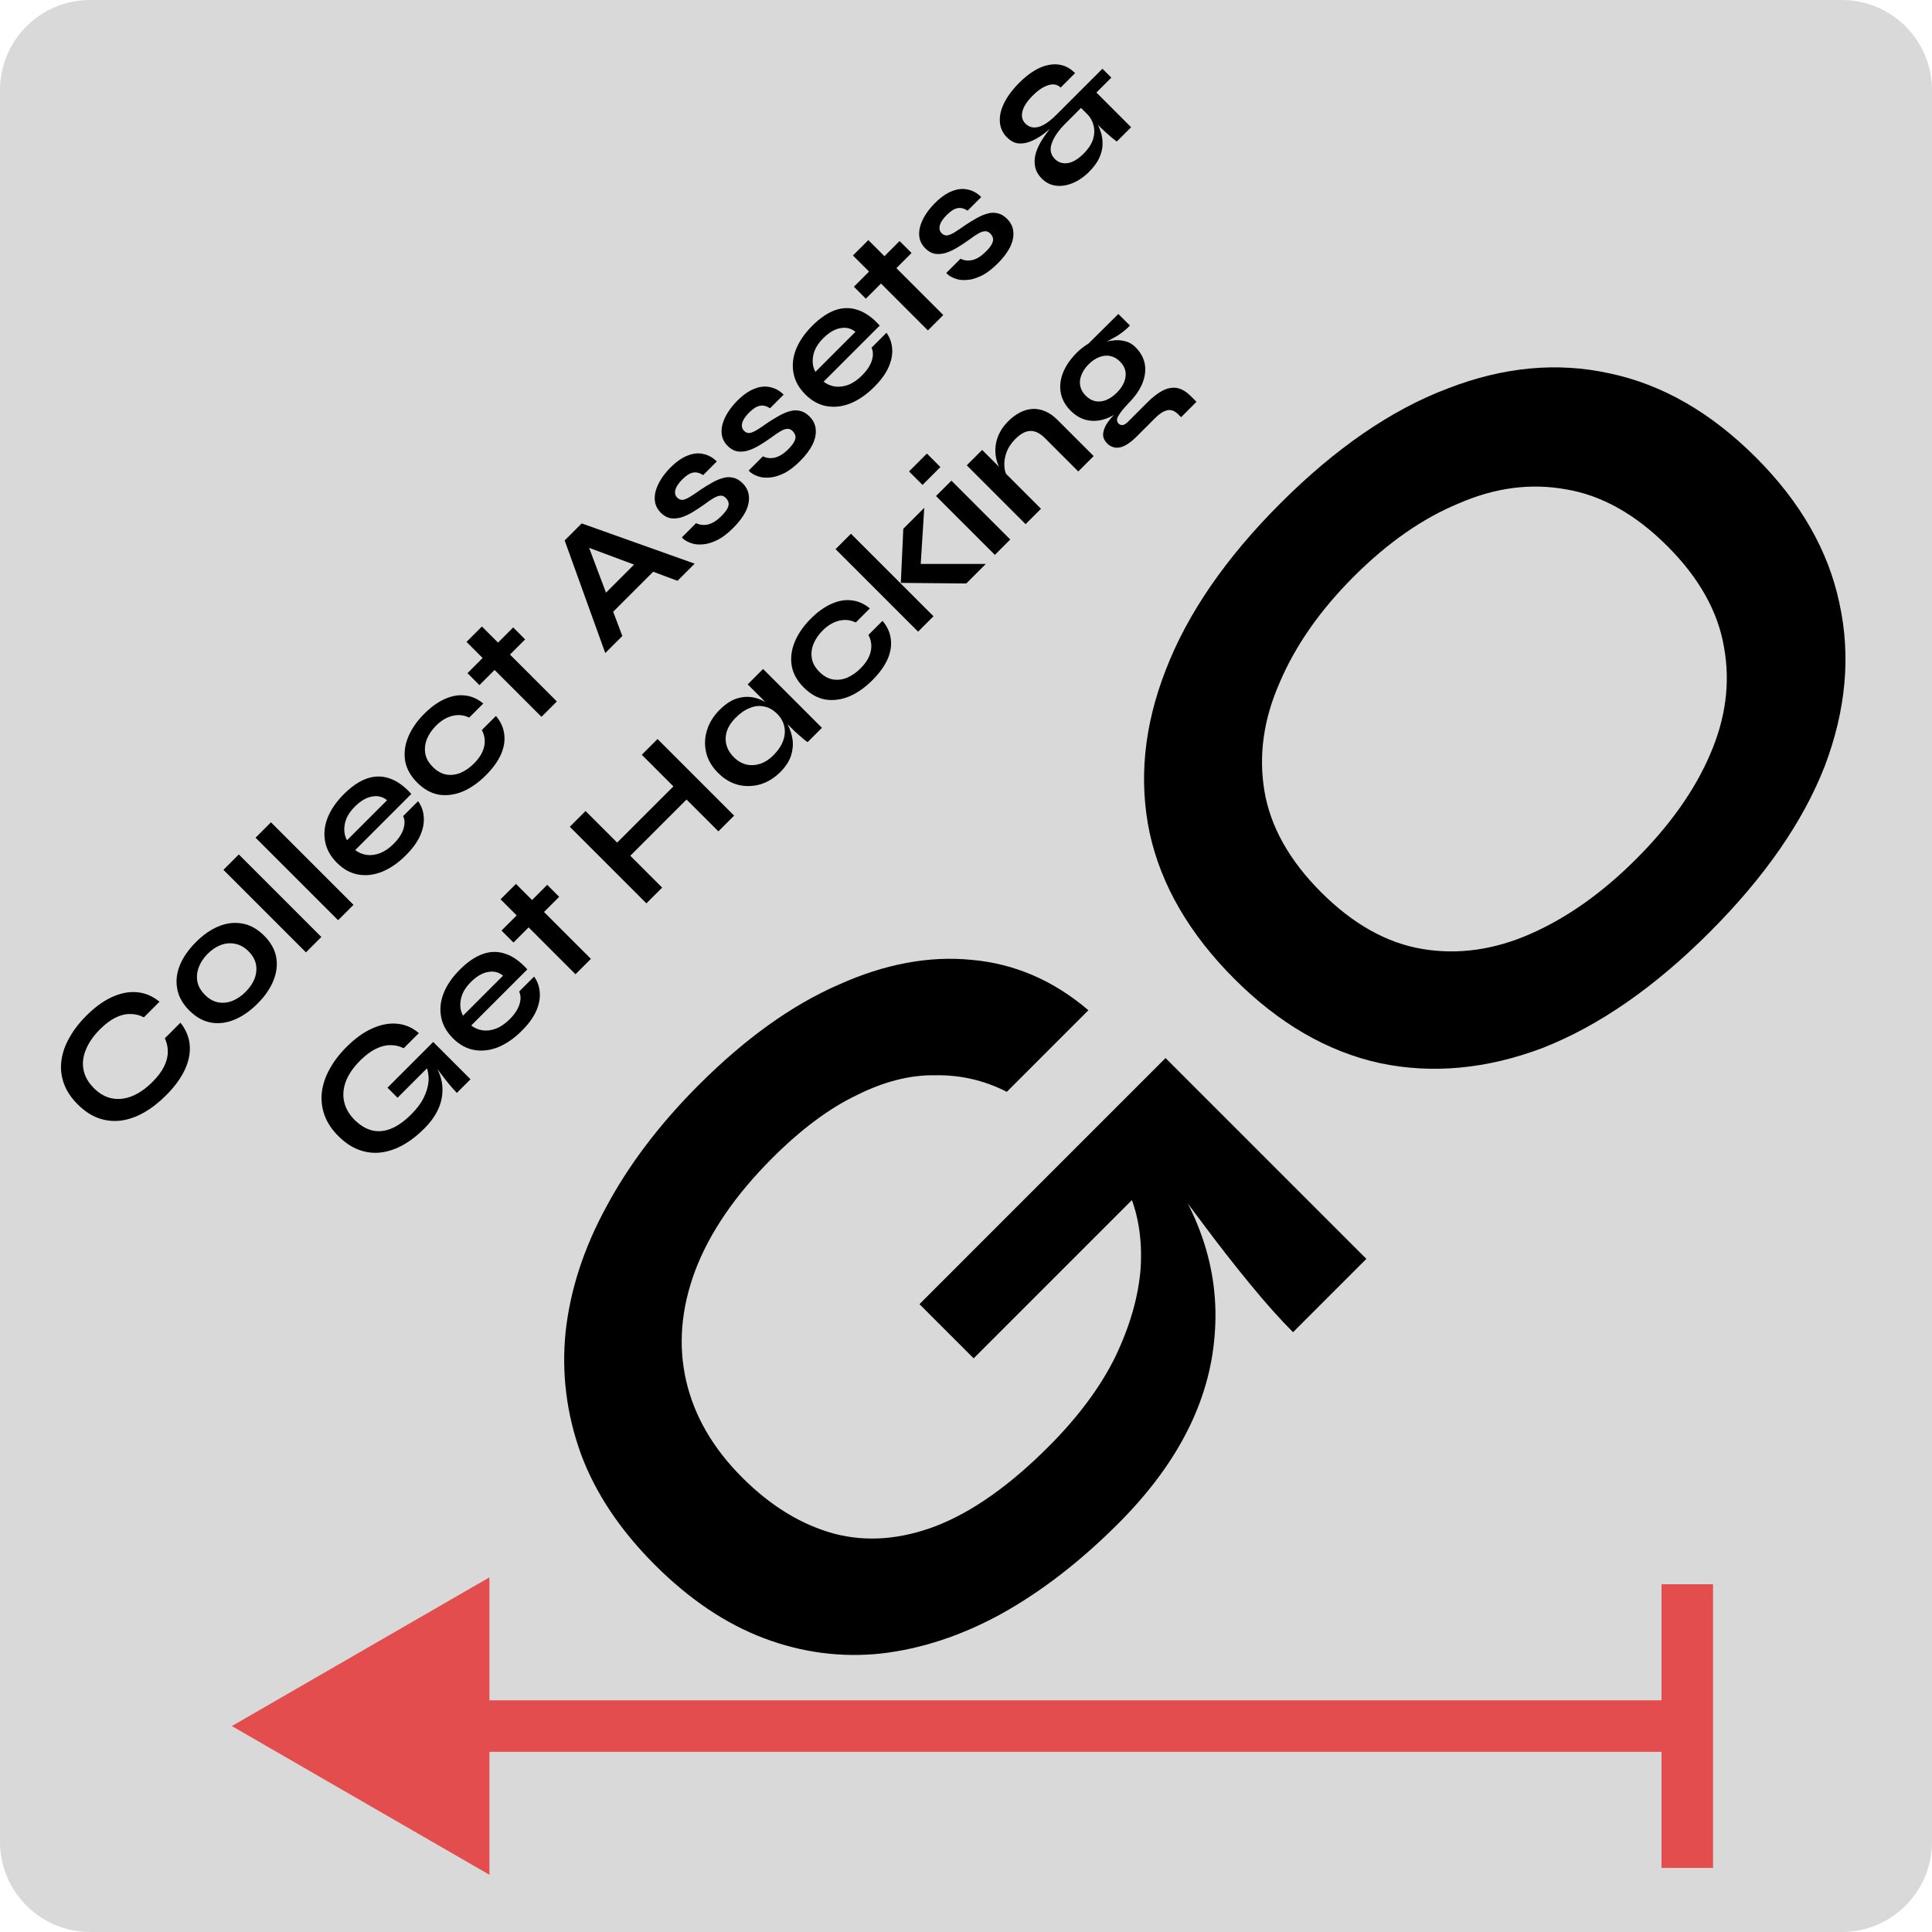
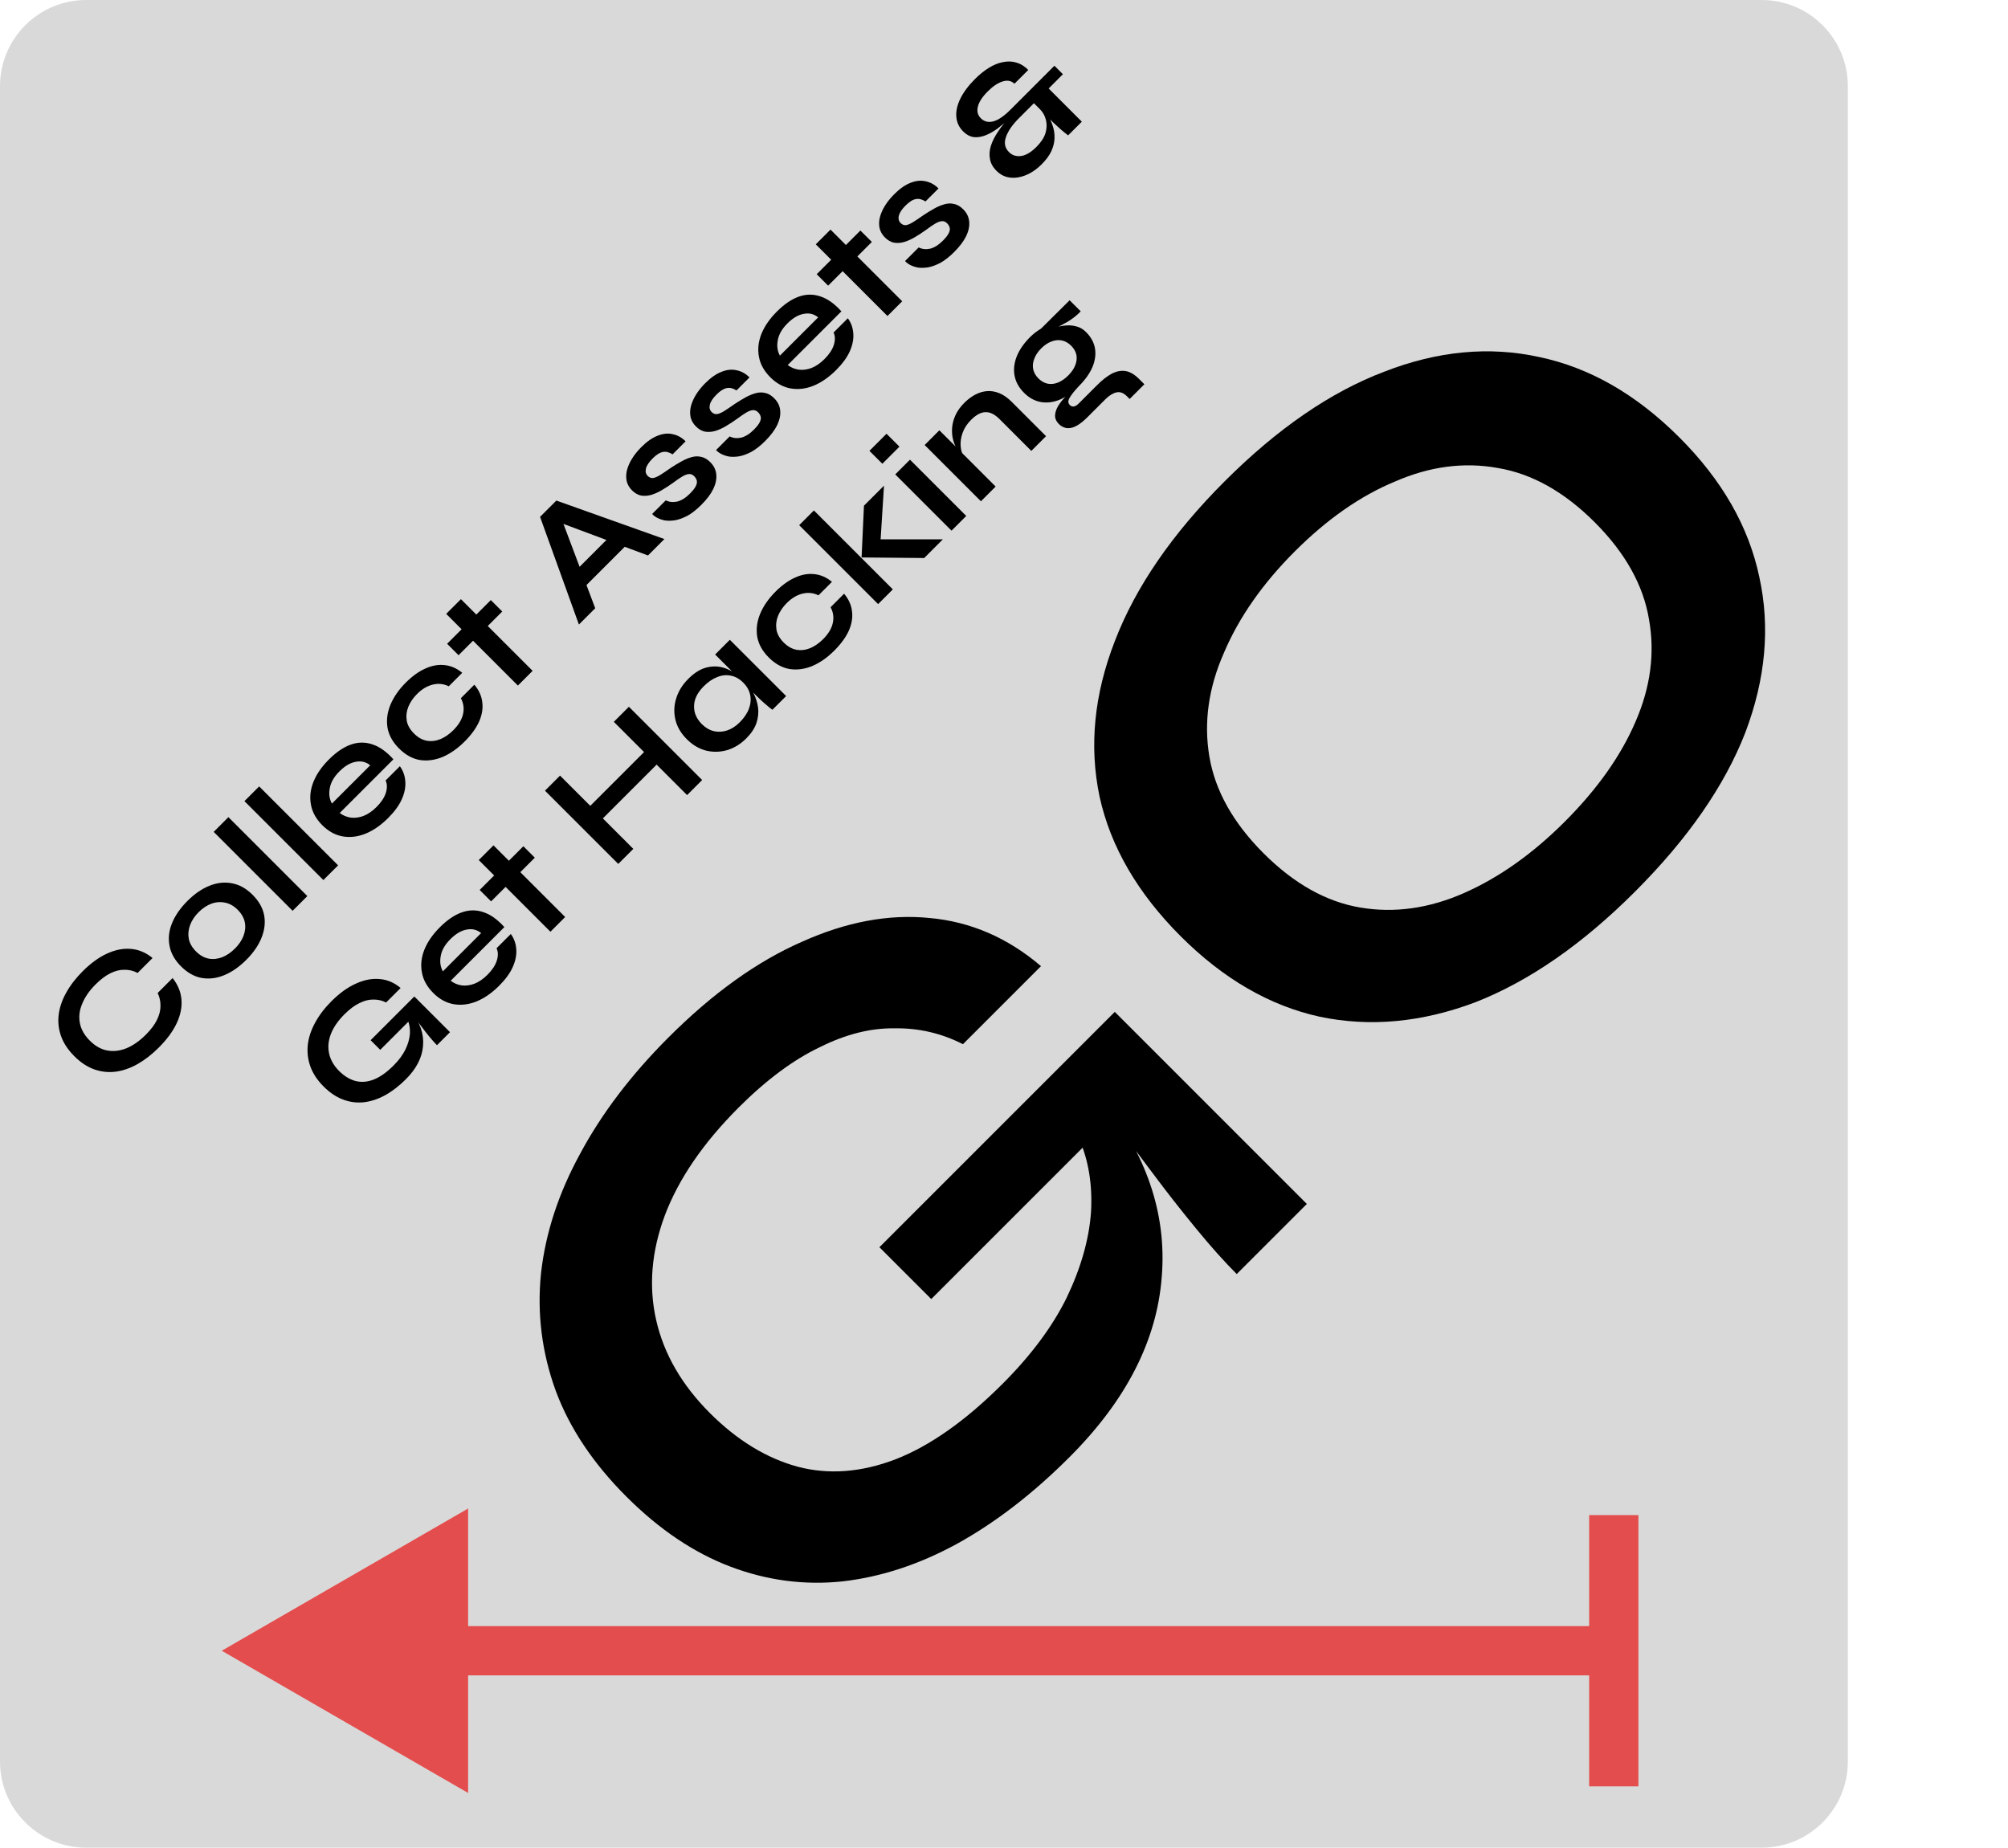
- <svg xmlns="http://www.w3.org/2000/svg" width="150" height="150" viewBox="0 0 150 150" fill="none">
+ <svg xmlns="http://www.w3.org/2000/svg" width="163" height="150" viewBox="0 0 163 150" fill="none">
  <rect width="150" height="150" rx="7" fill="#D9D9D9" />
  <path d="M14.011 79.4C14.434 79.933 14.673 80.509 14.729 81.128C14.784 81.747 14.658 82.388 14.352 83.049C14.045 83.711 13.558 84.376 12.89 85.044C12.332 85.602 11.756 86.049 11.162 86.386C10.574 86.717 9.982 86.923 9.388 87.002C8.799 87.076 8.223 87.014 7.66 86.818C7.09 86.616 6.547 86.258 6.033 85.743C5.518 85.228 5.159 84.686 4.957 84.116C4.755 83.546 4.69 82.967 4.764 82.379C4.838 81.778 5.04 81.183 5.371 80.595C5.702 79.995 6.146 79.415 6.704 78.858C7.372 78.19 8.04 77.706 8.708 77.405C9.382 77.099 10.031 76.976 10.656 77.038C11.275 77.093 11.851 77.338 12.384 77.773L11.171 78.987C10.834 78.809 10.479 78.723 10.105 78.729C9.731 78.723 9.348 78.818 8.956 79.014C8.564 79.21 8.165 79.51 7.761 79.915C7.258 80.417 6.897 80.938 6.676 81.478C6.449 82.011 6.385 82.535 6.483 83.049C6.575 83.558 6.845 84.036 7.292 84.484C7.733 84.925 8.208 85.191 8.717 85.283C9.225 85.375 9.749 85.311 10.289 85.09C10.822 84.864 11.34 84.499 11.842 83.996C12.247 83.592 12.544 83.197 12.734 82.811C12.93 82.418 13.028 82.038 13.028 81.671C13.034 81.297 12.957 80.945 12.798 80.614L14.011 79.4ZM19.994 77.922C19.418 78.498 18.817 78.915 18.192 79.172C17.573 79.424 16.966 79.497 16.372 79.393C15.771 79.283 15.214 78.97 14.699 78.456C14.184 77.941 13.871 77.383 13.761 76.782C13.645 76.176 13.712 75.563 13.963 74.944C14.221 74.319 14.637 73.718 15.214 73.142C15.79 72.566 16.384 72.156 16.997 71.91C17.616 71.659 18.229 71.592 18.835 71.708C19.436 71.819 19.994 72.131 20.508 72.646C21.023 73.161 21.336 73.718 21.446 74.319C21.55 74.913 21.477 75.52 21.225 76.139C20.98 76.752 20.57 77.346 19.994 77.922ZM19.074 77.003C19.393 76.684 19.623 76.344 19.764 75.983C19.905 75.609 19.942 75.241 19.874 74.88C19.801 74.512 19.608 74.172 19.295 73.859C18.983 73.547 18.642 73.354 18.275 73.28C17.901 73.201 17.53 73.228 17.162 73.363C16.795 73.498 16.448 73.728 16.124 74.052C15.805 74.371 15.575 74.717 15.434 75.091C15.293 75.465 15.257 75.839 15.324 76.213C15.397 76.58 15.594 76.923 15.912 77.242C16.225 77.555 16.565 77.748 16.933 77.821C17.294 77.889 17.662 77.852 18.036 77.711C18.403 77.564 18.75 77.328 19.074 77.003ZM17.347 67.534L18.542 66.339L24.949 72.746L23.754 73.941L17.347 67.534ZM19.843 65.038L21.038 63.843L27.445 70.251L26.25 71.445L19.843 65.038ZM31.301 63.361L32.459 62.203C32.723 62.564 32.87 62.975 32.9 63.434C32.937 63.888 32.845 64.366 32.625 64.868C32.404 65.371 32.033 65.883 31.512 66.404C30.93 66.986 30.323 67.409 29.692 67.672C29.055 67.93 28.433 68.006 27.826 67.902C27.22 67.798 26.665 67.494 26.162 66.992C25.66 66.489 25.353 65.938 25.243 65.337C25.127 64.731 25.191 64.115 25.436 63.49C25.687 62.858 26.107 62.249 26.695 61.66C27.296 61.06 27.89 60.655 28.479 60.447C29.067 60.239 29.649 60.233 30.225 60.429C30.802 60.612 31.371 61.017 31.935 61.642L27.578 65.999C27.841 66.201 28.139 66.327 28.47 66.376C28.807 66.419 29.153 66.373 29.508 66.238C29.87 66.097 30.222 65.855 30.566 65.512C30.945 65.132 31.197 64.752 31.319 64.372C31.442 63.98 31.436 63.643 31.301 63.361ZM27.55 62.626C27.109 63.067 26.849 63.523 26.769 63.995C26.683 64.461 26.741 64.875 26.944 65.236L30.051 62.129C29.714 61.853 29.325 61.758 28.883 61.844C28.442 61.918 27.998 62.178 27.55 62.626ZM38.505 55.587C38.873 56.016 39.087 56.487 39.149 57.002C39.216 57.511 39.13 58.038 38.891 58.583C38.646 59.123 38.254 59.662 37.715 60.201C37.151 60.765 36.556 61.182 35.931 61.451C35.306 61.709 34.691 61.791 34.084 61.7C33.477 61.595 32.913 61.283 32.392 60.762C31.872 60.241 31.559 59.677 31.455 59.071C31.357 58.458 31.436 57.839 31.694 57.214C31.957 56.583 32.371 55.985 32.935 55.421C33.474 54.882 34.013 54.496 34.553 54.263C35.086 54.024 35.604 53.935 36.106 53.996C36.615 54.051 37.087 54.26 37.522 54.621L36.428 55.715C36.017 55.513 35.585 55.467 35.132 55.577C34.678 55.688 34.252 55.942 33.854 56.34C33.535 56.659 33.299 57.005 33.146 57.379C32.999 57.747 32.956 58.121 33.017 58.501C33.079 58.868 33.275 59.218 33.606 59.548C33.931 59.873 34.28 60.069 34.654 60.137C35.021 60.198 35.392 60.152 35.766 59.999C36.134 59.84 36.477 59.601 36.795 59.282C37.224 58.853 37.488 58.418 37.586 57.977C37.69 57.529 37.632 57.097 37.411 56.681L38.505 55.587ZM36.295 52.263L39.843 48.715L40.772 49.643L37.223 53.192L36.295 52.263ZM36.221 49.836L37.416 48.641L43.235 54.46L42.04 55.655L36.221 49.836ZM47.177 47.926L46.157 46.906L50.091 42.971L51.111 43.992L47.177 47.926ZM46.993 50.702L43.84 41.96L45.164 40.637L53.933 43.762L52.6 45.095L44.796 42.181L45.384 41.593L48.317 49.379L46.993 50.702ZM52.941 41.721L54.044 40.618C54.32 40.759 54.63 40.792 54.973 40.719C55.316 40.633 55.659 40.418 56.002 40.075C56.235 39.842 56.394 39.64 56.48 39.469C56.566 39.297 56.594 39.147 56.563 39.018C56.526 38.883 56.456 38.764 56.352 38.66C56.223 38.531 56.085 38.473 55.938 38.485C55.785 38.491 55.604 38.555 55.395 38.678C55.187 38.801 54.936 38.972 54.642 39.193C54.342 39.407 54.041 39.603 53.741 39.781C53.441 39.959 53.15 40.091 52.868 40.176C52.58 40.256 52.304 40.274 52.04 40.231C51.777 40.176 51.532 40.035 51.305 39.809C51.084 39.588 50.94 39.34 50.873 39.064C50.812 38.782 50.818 38.488 50.891 38.182C50.971 37.869 51.109 37.553 51.305 37.235C51.507 36.91 51.758 36.597 52.059 36.297C52.512 35.844 52.956 35.534 53.392 35.369C53.821 35.197 54.228 35.157 54.614 35.249C55 35.329 55.346 35.522 55.653 35.828L54.596 36.886C54.32 36.708 54.06 36.643 53.814 36.692C53.563 36.735 53.284 36.91 52.978 37.216C52.678 37.517 52.497 37.789 52.436 38.035C52.374 38.28 52.423 38.482 52.583 38.641C52.711 38.77 52.858 38.825 53.024 38.807C53.189 38.776 53.385 38.69 53.612 38.549C53.845 38.402 54.127 38.212 54.458 37.979C54.746 37.789 55.028 37.618 55.304 37.465C55.586 37.305 55.861 37.189 56.131 37.115C56.394 37.036 56.655 37.026 56.912 37.088C57.17 37.137 57.418 37.281 57.657 37.52C57.951 37.814 58.113 38.148 58.144 38.522C58.181 38.889 58.098 39.285 57.896 39.708C57.688 40.124 57.366 40.55 56.931 40.985C56.545 41.371 56.171 41.666 55.809 41.868C55.448 42.058 55.111 42.18 54.798 42.236C54.479 42.285 54.194 42.288 53.943 42.245C53.692 42.19 53.48 42.113 53.309 42.015C53.137 41.917 53.015 41.819 52.941 41.721ZM58.13 36.532L59.233 35.429C59.509 35.57 59.818 35.604 60.161 35.53C60.505 35.444 60.848 35.23 61.191 34.887C61.424 34.654 61.583 34.452 61.669 34.28C61.755 34.108 61.782 33.958 61.752 33.83C61.715 33.695 61.644 33.575 61.54 33.471C61.411 33.342 61.274 33.284 61.127 33.296C60.973 33.302 60.792 33.367 60.584 33.489C60.376 33.612 60.125 33.783 59.83 34.004C59.53 34.219 59.23 34.415 58.93 34.592C58.629 34.77 58.338 34.902 58.056 34.988C57.768 35.067 57.492 35.086 57.229 35.043C56.965 34.988 56.72 34.847 56.494 34.62C56.273 34.399 56.129 34.151 56.062 33.875C56 33.593 56.006 33.299 56.08 32.993C56.16 32.68 56.297 32.365 56.494 32.046C56.696 31.721 56.947 31.409 57.247 31.108C57.701 30.655 58.145 30.346 58.58 30.18C59.009 30.009 59.417 29.969 59.803 30.061C60.189 30.14 60.535 30.333 60.842 30.64L59.785 31.697C59.509 31.519 59.248 31.455 59.003 31.504C58.752 31.547 58.473 31.721 58.167 32.028C57.866 32.328 57.685 32.601 57.624 32.846C57.563 33.091 57.612 33.293 57.771 33.453C57.9 33.581 58.047 33.636 58.213 33.618C58.378 33.587 58.574 33.502 58.801 33.361C59.034 33.214 59.316 33.024 59.647 32.791C59.935 32.601 60.217 32.429 60.492 32.276C60.774 32.117 61.05 32 61.32 31.927C61.583 31.847 61.843 31.838 62.101 31.899C62.358 31.948 62.606 32.092 62.846 32.331C63.14 32.625 63.302 32.959 63.333 33.333C63.37 33.701 63.287 34.096 63.084 34.519C62.876 34.936 62.554 35.361 62.119 35.797C61.733 36.183 61.359 36.477 60.998 36.679C60.636 36.869 60.299 36.992 59.987 37.047C59.668 37.096 59.383 37.099 59.132 37.056C58.88 37.001 58.669 36.924 58.498 36.826C58.326 36.728 58.203 36.63 58.13 36.532ZM67.666 26.995L68.825 25.837C69.088 26.199 69.235 26.609 69.266 27.069C69.303 27.522 69.211 28 68.99 28.503C68.77 29.005 68.399 29.517 67.878 30.038C67.296 30.62 66.689 31.043 66.058 31.307C65.421 31.564 64.799 31.641 64.192 31.536C63.585 31.432 63.031 31.129 62.528 30.626C62.025 30.124 61.719 29.572 61.609 28.972C61.492 28.365 61.557 27.749 61.802 27.124C62.053 26.493 62.473 25.883 63.061 25.295C63.662 24.694 64.256 24.29 64.844 24.081C65.433 23.873 66.015 23.867 66.591 24.063C67.167 24.247 67.737 24.651 68.301 25.276L63.944 29.634C64.207 29.836 64.504 29.961 64.835 30.01C65.172 30.053 65.519 30.007 65.874 29.873C66.236 29.732 66.588 29.489 66.931 29.146C67.311 28.766 67.562 28.387 67.685 28.006C67.807 27.614 67.801 27.277 67.666 26.995ZM63.916 26.26C63.475 26.701 63.214 27.158 63.135 27.63C63.049 28.095 63.107 28.509 63.309 28.871L66.416 25.764C66.079 25.488 65.69 25.393 65.249 25.479C64.808 25.552 64.363 25.813 63.916 26.26ZM66.296 22.262L69.844 18.714L70.773 19.642L67.224 23.191L66.296 22.262ZM66.222 19.835L67.417 18.64L73.236 24.459L72.041 25.654L66.222 19.835ZM73.471 21.19L74.575 20.087C74.85 20.228 75.16 20.262 75.503 20.189C75.846 20.103 76.189 19.888 76.532 19.545C76.765 19.312 76.925 19.11 77.01 18.938C77.096 18.767 77.124 18.617 77.093 18.488C77.056 18.353 76.986 18.233 76.882 18.129C76.753 18.001 76.615 17.942 76.468 17.955C76.315 17.961 76.134 18.025 75.926 18.148C75.717 18.27 75.466 18.442 75.172 18.663C74.872 18.877 74.571 19.073 74.271 19.251C73.971 19.428 73.68 19.56 73.398 19.646C73.11 19.726 72.834 19.744 72.571 19.701C72.307 19.646 72.062 19.505 71.835 19.278C71.615 19.058 71.471 18.81 71.403 18.534C71.342 18.252 71.348 17.958 71.421 17.651C71.501 17.339 71.639 17.023 71.835 16.704C72.037 16.38 72.289 16.067 72.589 15.767C73.042 15.313 73.487 15.004 73.922 14.838C74.351 14.667 74.758 14.627 75.144 14.719C75.531 14.799 75.877 14.992 76.183 15.298L75.126 16.355C74.85 16.177 74.59 16.113 74.345 16.162C74.093 16.205 73.815 16.38 73.508 16.686C73.208 16.986 73.027 17.259 72.966 17.504C72.904 17.749 72.954 17.952 73.113 18.111C73.242 18.24 73.389 18.295 73.554 18.276C73.72 18.246 73.916 18.16 74.142 18.019C74.375 17.872 74.657 17.682 74.988 17.449C75.276 17.259 75.558 17.088 75.834 16.934C76.116 16.775 76.391 16.659 76.661 16.585C76.925 16.505 77.185 16.496 77.442 16.558C77.7 16.607 77.948 16.75 78.187 16.989C78.481 17.284 78.644 17.618 78.674 17.991C78.711 18.359 78.628 18.754 78.426 19.177C78.218 19.594 77.896 20.02 77.461 20.455C77.075 20.841 76.701 21.135 76.339 21.337C75.978 21.527 75.641 21.65 75.328 21.705C75.01 21.754 74.725 21.757 74.473 21.714C74.222 21.659 74.011 21.583 73.839 21.485C73.668 21.387 73.545 21.288 73.471 21.19ZM84.545 13.352C84.263 13.634 83.957 13.867 83.626 14.051C83.301 14.229 82.976 14.345 82.651 14.4C82.327 14.456 82.014 14.443 81.714 14.364C81.407 14.278 81.135 14.115 80.896 13.876C80.602 13.582 80.424 13.264 80.363 12.92C80.295 12.571 80.32 12.21 80.436 11.836C80.559 11.456 80.752 11.073 81.015 10.687C81.273 10.294 81.579 9.908 81.934 9.528L82.026 9.547C81.665 9.884 81.309 10.184 80.96 10.448C80.611 10.699 80.271 10.886 79.94 11.008C79.615 11.125 79.305 11.165 79.011 11.128C78.717 11.079 78.441 10.926 78.184 10.668C77.853 10.337 77.669 9.945 77.632 9.492C77.59 9.032 77.697 8.539 77.954 8.012C78.212 7.485 78.61 6.951 79.149 6.412C79.523 6.038 79.9 5.735 80.28 5.502C80.666 5.263 81.046 5.11 81.42 5.042C81.794 4.963 82.155 4.975 82.504 5.079C82.848 5.177 83.169 5.376 83.47 5.677L82.348 6.798C82.091 6.553 81.772 6.492 81.392 6.614C81.012 6.725 80.611 6.991 80.188 7.414C79.734 7.868 79.465 8.284 79.379 8.664C79.287 9.038 79.367 9.351 79.618 9.602C79.796 9.78 80.004 9.878 80.243 9.896C80.482 9.914 80.749 9.844 81.043 9.685C81.343 9.519 81.668 9.262 82.017 8.912L85.593 5.337L86.282 6.026L85.124 7.184L87.818 9.878L86.705 10.99C86.503 10.837 86.31 10.681 86.126 10.521C85.936 10.356 85.731 10.169 85.51 9.96C85.29 9.74 85.026 9.476 84.72 9.17L85.051 9.335C85.21 9.593 85.342 9.878 85.446 10.19C85.556 10.497 85.608 10.825 85.602 11.174C85.602 11.517 85.519 11.876 85.354 12.249C85.189 12.611 84.919 12.979 84.545 13.352ZM84.132 11.928C84.505 11.554 84.751 11.18 84.867 10.806C84.977 10.426 84.99 10.071 84.904 9.74C84.818 9.397 84.662 9.112 84.435 8.885L83.929 8.379L82.707 9.602C82.174 10.135 81.824 10.644 81.659 11.128C81.487 11.606 81.57 12.013 81.907 12.35C82.171 12.614 82.501 12.718 82.9 12.663C83.292 12.602 83.703 12.357 84.132 11.928ZM32.953 87.609C32.401 88.16 31.838 88.595 31.262 88.914C30.692 89.227 30.116 89.416 29.534 89.484C28.957 89.545 28.394 89.472 27.842 89.263C27.291 89.055 26.767 88.703 26.27 88.206C25.768 87.704 25.412 87.171 25.204 86.607C24.995 86.031 24.922 85.442 24.983 84.842C25.051 84.235 25.247 83.635 25.572 83.04C25.896 82.433 26.341 81.848 26.904 81.284C27.572 80.616 28.244 80.135 28.918 79.841C29.586 79.541 30.226 79.421 30.839 79.483C31.458 79.538 32.019 79.78 32.521 80.209L31.344 81.385C31.02 81.22 30.676 81.14 30.315 81.146C29.953 81.14 29.576 81.235 29.184 81.431C28.786 81.621 28.378 81.925 27.962 82.341C27.428 82.875 27.058 83.417 26.849 83.969C26.647 84.514 26.604 85.041 26.721 85.55C26.837 86.058 27.107 86.524 27.529 86.947C27.94 87.357 28.381 87.627 28.853 87.756C29.319 87.878 29.809 87.842 30.324 87.645C30.845 87.443 31.384 87.063 31.942 86.506C32.371 86.077 32.693 85.645 32.907 85.21C33.122 84.762 33.244 84.333 33.275 83.922C33.299 83.506 33.238 83.132 33.091 82.801L33.394 82.148C34.105 83.019 34.421 83.935 34.341 84.897C34.268 85.853 33.805 86.757 32.953 87.609ZM35.472 84.851C35.282 84.661 35.077 84.431 34.856 84.162C34.629 83.886 34.408 83.604 34.194 83.316C33.973 83.022 33.771 82.752 33.587 82.507L30.866 85.228L30.085 84.447L33.633 80.898L36.529 83.794L35.472 84.851ZM40.307 76.982L41.466 75.823C41.729 76.185 41.876 76.596 41.907 77.055C41.944 77.509 41.852 77.987 41.631 78.489C41.411 78.992 41.04 79.504 40.519 80.024C39.937 80.607 39.33 81.029 38.699 81.293C38.062 81.55 37.44 81.627 36.833 81.523C36.226 81.419 35.672 81.115 35.169 80.613C34.666 80.11 34.36 79.559 34.25 78.958C34.133 78.351 34.198 77.736 34.443 77.11C34.694 76.479 35.114 75.869 35.702 75.281C36.303 74.681 36.897 74.276 37.486 74.068C38.074 73.859 38.656 73.853 39.232 74.049C39.808 74.233 40.378 74.638 40.942 75.263L36.585 79.62C36.848 79.822 37.145 79.948 37.476 79.997C37.813 80.04 38.16 79.994 38.515 79.859C38.877 79.718 39.229 79.476 39.572 79.133C39.952 78.753 40.203 78.373 40.326 77.993C40.449 77.601 40.442 77.264 40.307 76.982ZM36.557 76.246C36.116 76.688 35.855 77.144 35.776 77.616C35.69 78.082 35.748 78.495 35.95 78.857L39.057 75.75C38.72 75.474 38.331 75.379 37.89 75.465C37.449 75.538 37.004 75.799 36.557 76.246ZM38.937 72.249L42.485 68.7L43.414 69.629L39.865 73.177L38.937 72.249ZM38.863 69.822L40.058 68.627L45.877 74.445L44.682 75.641L38.863 69.822ZM47.769 65.567L52.485 60.852L53.505 61.872L48.789 66.588L47.769 65.567ZM49.828 58.6L51.051 57.377L56.998 63.325L55.776 64.547L49.828 58.6ZM44.239 64.189L45.462 62.966L51.409 68.913L50.187 70.136L44.239 64.189ZM60.579 59.946C60.125 60.4 59.614 60.715 59.044 60.893C58.474 61.058 57.901 61.074 57.325 60.939C56.749 60.792 56.225 60.482 55.753 60.01C55.269 59.526 54.959 58.996 54.825 58.42C54.69 57.844 54.711 57.271 54.889 56.701C55.066 56.119 55.394 55.589 55.872 55.111C56.399 54.584 56.929 54.268 57.463 54.164C57.996 54.048 58.517 54.097 59.025 54.311C59.534 54.526 60.012 54.856 60.459 55.304C60.729 55.574 60.962 55.892 61.158 56.26C61.348 56.621 61.474 57.011 61.535 57.427C61.59 57.838 61.547 58.261 61.406 58.696C61.259 59.125 60.983 59.542 60.579 59.946ZM60.046 58.641C60.407 58.279 60.659 57.905 60.8 57.519C60.941 57.133 60.971 56.759 60.892 56.398C60.812 56.036 60.628 55.711 60.34 55.423C60.027 55.111 59.69 54.921 59.329 54.853C58.967 54.774 58.599 54.811 58.226 54.964C57.852 55.105 57.484 55.356 57.123 55.718C56.614 56.226 56.353 56.756 56.341 57.308C56.323 57.853 56.534 58.347 56.975 58.788C57.27 59.082 57.594 59.272 57.95 59.358C58.299 59.437 58.655 59.419 59.016 59.303C59.384 59.18 59.727 58.959 60.046 58.641ZM58.051 53.135L59.246 51.94L63.815 56.508L62.702 57.62C62.702 57.62 62.635 57.571 62.5 57.473C62.365 57.363 62.2 57.222 62.004 57.05C61.808 56.879 61.621 56.704 61.443 56.526L58.051 53.135ZM68.518 48.201C68.886 48.63 69.1 49.102 69.161 49.617C69.229 50.126 69.143 50.653 68.904 51.198C68.659 51.737 68.267 52.277 67.727 52.816C67.164 53.38 66.569 53.797 65.944 54.066C65.319 54.324 64.703 54.406 64.096 54.314C63.49 54.21 62.926 53.898 62.405 53.377C61.884 52.856 61.572 52.292 61.467 51.685C61.369 51.072 61.449 50.453 61.706 49.828C61.97 49.197 62.384 48.6 62.947 48.036C63.487 47.497 64.026 47.111 64.565 46.878C65.098 46.639 65.616 46.55 66.119 46.611C66.627 46.666 67.099 46.875 67.534 47.236L66.441 48.33C66.03 48.128 65.598 48.082 65.144 48.192C64.691 48.303 64.265 48.557 63.867 48.955C63.548 49.274 63.312 49.62 63.159 49.994C63.012 50.362 62.969 50.735 63.03 51.115C63.091 51.483 63.288 51.832 63.618 52.163C63.943 52.488 64.293 52.684 64.666 52.752C65.034 52.813 65.405 52.767 65.779 52.614C66.146 52.454 66.49 52.215 66.808 51.897C67.237 51.468 67.501 51.033 67.599 50.591C67.703 50.144 67.645 49.712 67.424 49.295L68.518 48.201ZM64.874 42.635L66.069 41.44L72.476 47.847L71.281 49.042L64.874 42.635ZM71.759 39.427L71.437 44.547L70.729 43.784L76.539 43.784L75.022 45.301L69.939 45.255L70.132 41.054L71.759 39.427ZM71.965 35.213L73.013 36.261L71.625 37.649L70.577 36.601L71.965 35.213ZM72.673 38.513L73.868 37.318L78.436 41.886L77.241 43.081L72.673 38.513ZM75.059 36.127L76.254 34.932L80.822 39.5L79.627 40.695L75.059 36.127ZM78.276 32.707C78.558 32.425 78.855 32.202 79.168 32.036C79.48 31.871 79.802 31.776 80.133 31.751C80.464 31.727 80.798 31.785 81.135 31.926C81.466 32.061 81.794 32.291 82.118 32.615L84.913 35.41L83.718 36.605L81.135 34.022C80.749 33.636 80.372 33.449 80.004 33.461C79.636 33.461 79.241 33.672 78.818 34.095C78.5 34.414 78.273 34.763 78.138 35.143C78.003 35.523 77.951 35.888 77.982 36.237C78.006 36.58 78.108 36.865 78.285 37.092L77.807 36.632C77.623 36.387 77.486 36.108 77.394 35.796C77.302 35.483 77.265 35.152 77.283 34.803C77.302 34.441 77.391 34.083 77.55 33.728C77.709 33.372 77.951 33.032 78.276 32.707ZM87.582 31.343C87.086 31.84 86.574 32.205 86.047 32.437C85.52 32.658 85.005 32.725 84.503 32.64C84 32.554 83.54 32.303 83.124 31.886C82.713 31.475 82.459 31.019 82.361 30.516C82.263 30.014 82.318 29.493 82.526 28.953C82.741 28.408 83.102 27.881 83.611 27.372C83.752 27.231 83.896 27.106 84.043 26.995C84.196 26.879 84.353 26.772 84.512 26.674L86.828 24.376L87.729 25.276C87.423 25.595 87.067 25.877 86.663 26.122C86.258 26.355 85.885 26.545 85.541 26.692L85.449 26.655C85.756 26.545 86.075 26.471 86.405 26.435C86.73 26.392 87.043 26.41 87.343 26.49C87.643 26.557 87.916 26.713 88.161 26.959C88.559 27.357 88.802 27.801 88.887 28.292C88.967 28.776 88.897 29.281 88.676 29.808C88.455 30.323 88.091 30.835 87.582 31.343ZM91.7 32.391L91.48 32.171C91.198 31.889 90.91 31.785 90.615 31.858C90.328 31.926 90.027 32.116 89.715 32.428L88.29 33.853C88.014 34.129 87.76 34.34 87.527 34.487C87.3 34.628 87.092 34.714 86.902 34.745C86.712 34.775 86.537 34.76 86.378 34.699C86.225 34.644 86.087 34.555 85.964 34.432C85.719 34.187 85.615 33.923 85.652 33.642C85.682 33.353 85.811 33.053 86.038 32.741C86.264 32.428 86.552 32.122 86.902 31.822L87.582 31.343C87.208 31.742 86.954 32.063 86.819 32.309C86.684 32.541 86.694 32.735 86.847 32.888C86.939 32.98 87.049 33.017 87.178 32.998C87.3 32.974 87.429 32.894 87.564 32.759L89.062 31.261C89.473 30.85 89.865 30.544 90.239 30.341C90.625 30.139 90.999 30.066 91.36 30.121C91.728 30.182 92.096 30.397 92.463 30.764L92.895 31.196L91.7 32.391ZM86.718 30.479C86.981 30.216 87.168 29.943 87.279 29.661C87.395 29.373 87.429 29.094 87.38 28.825C87.325 28.549 87.184 28.298 86.957 28.071C86.724 27.838 86.47 27.694 86.194 27.639C85.918 27.584 85.639 27.611 85.358 27.722C85.07 27.826 84.791 28.013 84.521 28.282C84.257 28.546 84.071 28.825 83.96 29.119C83.844 29.407 83.813 29.689 83.868 29.965C83.924 30.24 84.067 30.495 84.3 30.728C84.527 30.954 84.778 31.095 85.054 31.15C85.324 31.199 85.6 31.169 85.882 31.058C86.169 30.942 86.448 30.749 86.718 30.479Z" fill="black" />
  <path d="M86.83 118.28C83.86 121.25 80.824 123.593 77.722 125.309C74.653 126.992 71.552 128.015 68.417 128.378C65.315 128.708 62.279 128.312 59.309 127.19C56.339 126.068 53.518 124.17 50.845 121.497C48.139 118.792 46.225 115.921 45.103 112.885C43.981 109.783 43.586 106.615 43.916 103.381C44.278 100.115 45.334 96.881 47.083 93.68C48.832 90.413 51.225 87.262 54.26 84.226C57.857 80.629 61.471 78.039 65.1 76.455C68.697 74.838 72.145 74.194 75.445 74.524C78.778 74.821 81.797 76.125 84.503 78.435L78.168 84.77C76.419 83.879 74.571 83.45 72.624 83.483C70.677 83.45 68.648 83.962 66.536 85.018C64.391 86.041 62.197 87.674 59.953 89.918C57.082 92.789 55.085 95.709 53.964 98.679C52.874 101.616 52.644 104.454 53.27 107.193C53.898 109.932 55.349 112.439 57.626 114.716C59.837 116.927 62.213 118.379 64.754 119.072C67.262 119.732 69.902 119.534 72.674 118.478C75.478 117.389 78.382 115.343 81.385 112.34C83.695 110.031 85.427 107.704 86.582 105.361C87.737 102.952 88.397 100.643 88.562 98.432C88.694 96.188 88.364 94.175 87.572 92.393L89.206 88.879C93.034 93.564 94.733 98.498 94.304 103.678C93.908 108.826 91.416 113.693 86.83 118.28ZM100.392 103.431C99.369 102.408 98.264 101.17 97.076 99.719C95.855 98.234 94.667 96.716 93.512 95.165C92.324 93.581 91.235 92.129 90.245 90.809L75.594 105.46L71.387 101.253L90.493 82.147L106.084 97.739L100.392 103.431ZM132.717 72.393C128.46 76.65 124.154 79.636 119.798 81.352C115.442 83.002 111.219 83.398 107.127 82.54C103.068 81.649 99.306 79.471 95.841 76.006C92.344 72.508 90.149 68.73 89.258 64.671C88.4 60.58 88.813 56.372 90.496 52.049C92.179 47.661 95.148 43.338 99.405 39.081C103.695 34.791 108.018 31.821 112.374 30.172C116.696 28.489 120.887 28.093 124.946 28.984C129.038 29.841 132.833 32.019 136.33 35.517C139.795 38.982 141.957 42.76 142.815 46.852C143.705 50.911 143.326 55.118 141.676 59.474C139.993 63.797 137.007 68.103 132.717 72.393ZM127.025 66.701C129.665 64.061 131.579 61.355 132.767 58.583C133.987 55.778 134.35 53.006 133.855 50.267C133.393 47.496 131.925 44.872 129.45 42.397C126.975 39.922 124.352 38.454 121.58 37.992C118.841 37.497 116.069 37.86 113.265 39.081C110.46 40.236 107.737 42.133 105.097 44.773C102.491 47.38 100.577 50.119 99.356 52.99C98.102 55.828 97.706 58.633 98.168 61.404C98.63 64.176 100.098 66.8 102.573 69.275C105.048 71.749 107.671 73.218 110.443 73.68C113.215 74.142 116.02 73.746 118.858 72.492C121.696 71.238 124.418 69.308 127.025 66.701Z" fill="black" />
  <path d="M129 136.011L131 136.011L131 132.011L129 132.011L129 134.011L129 136.011ZM129 134.011L129 132.011L36 132.011L36 134.011L36 136.011L129 136.011L129 134.011ZM18 134.011L38 145.558L38 122.464L18 134.011Z" fill="#E44D4D" />
  <line x1="131" y1="123" x2="131" y2="145.022" stroke-width="4" stroke="#E44D4D" />
</svg>
